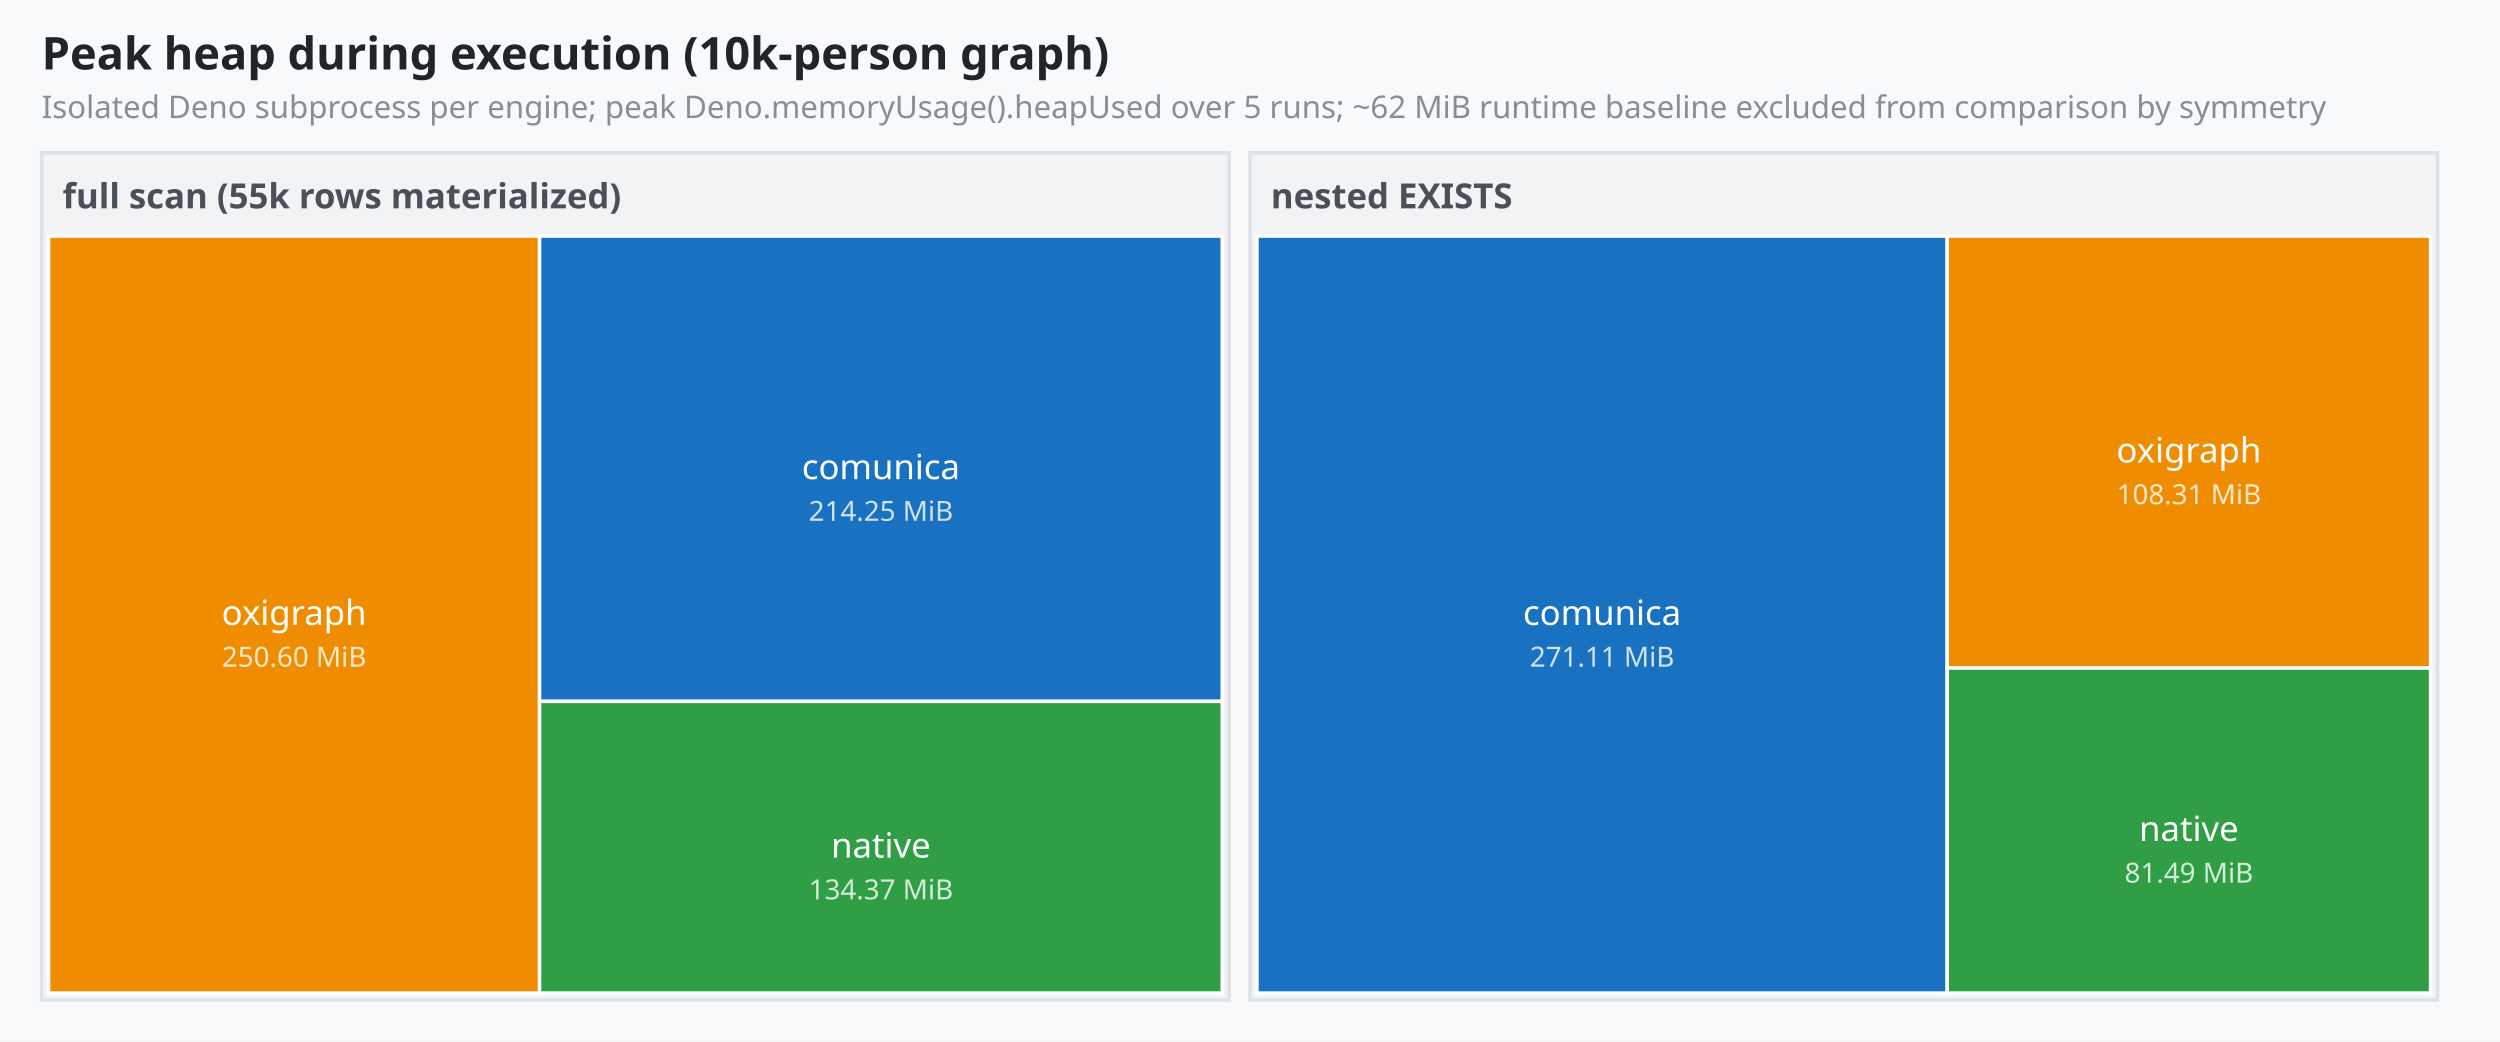
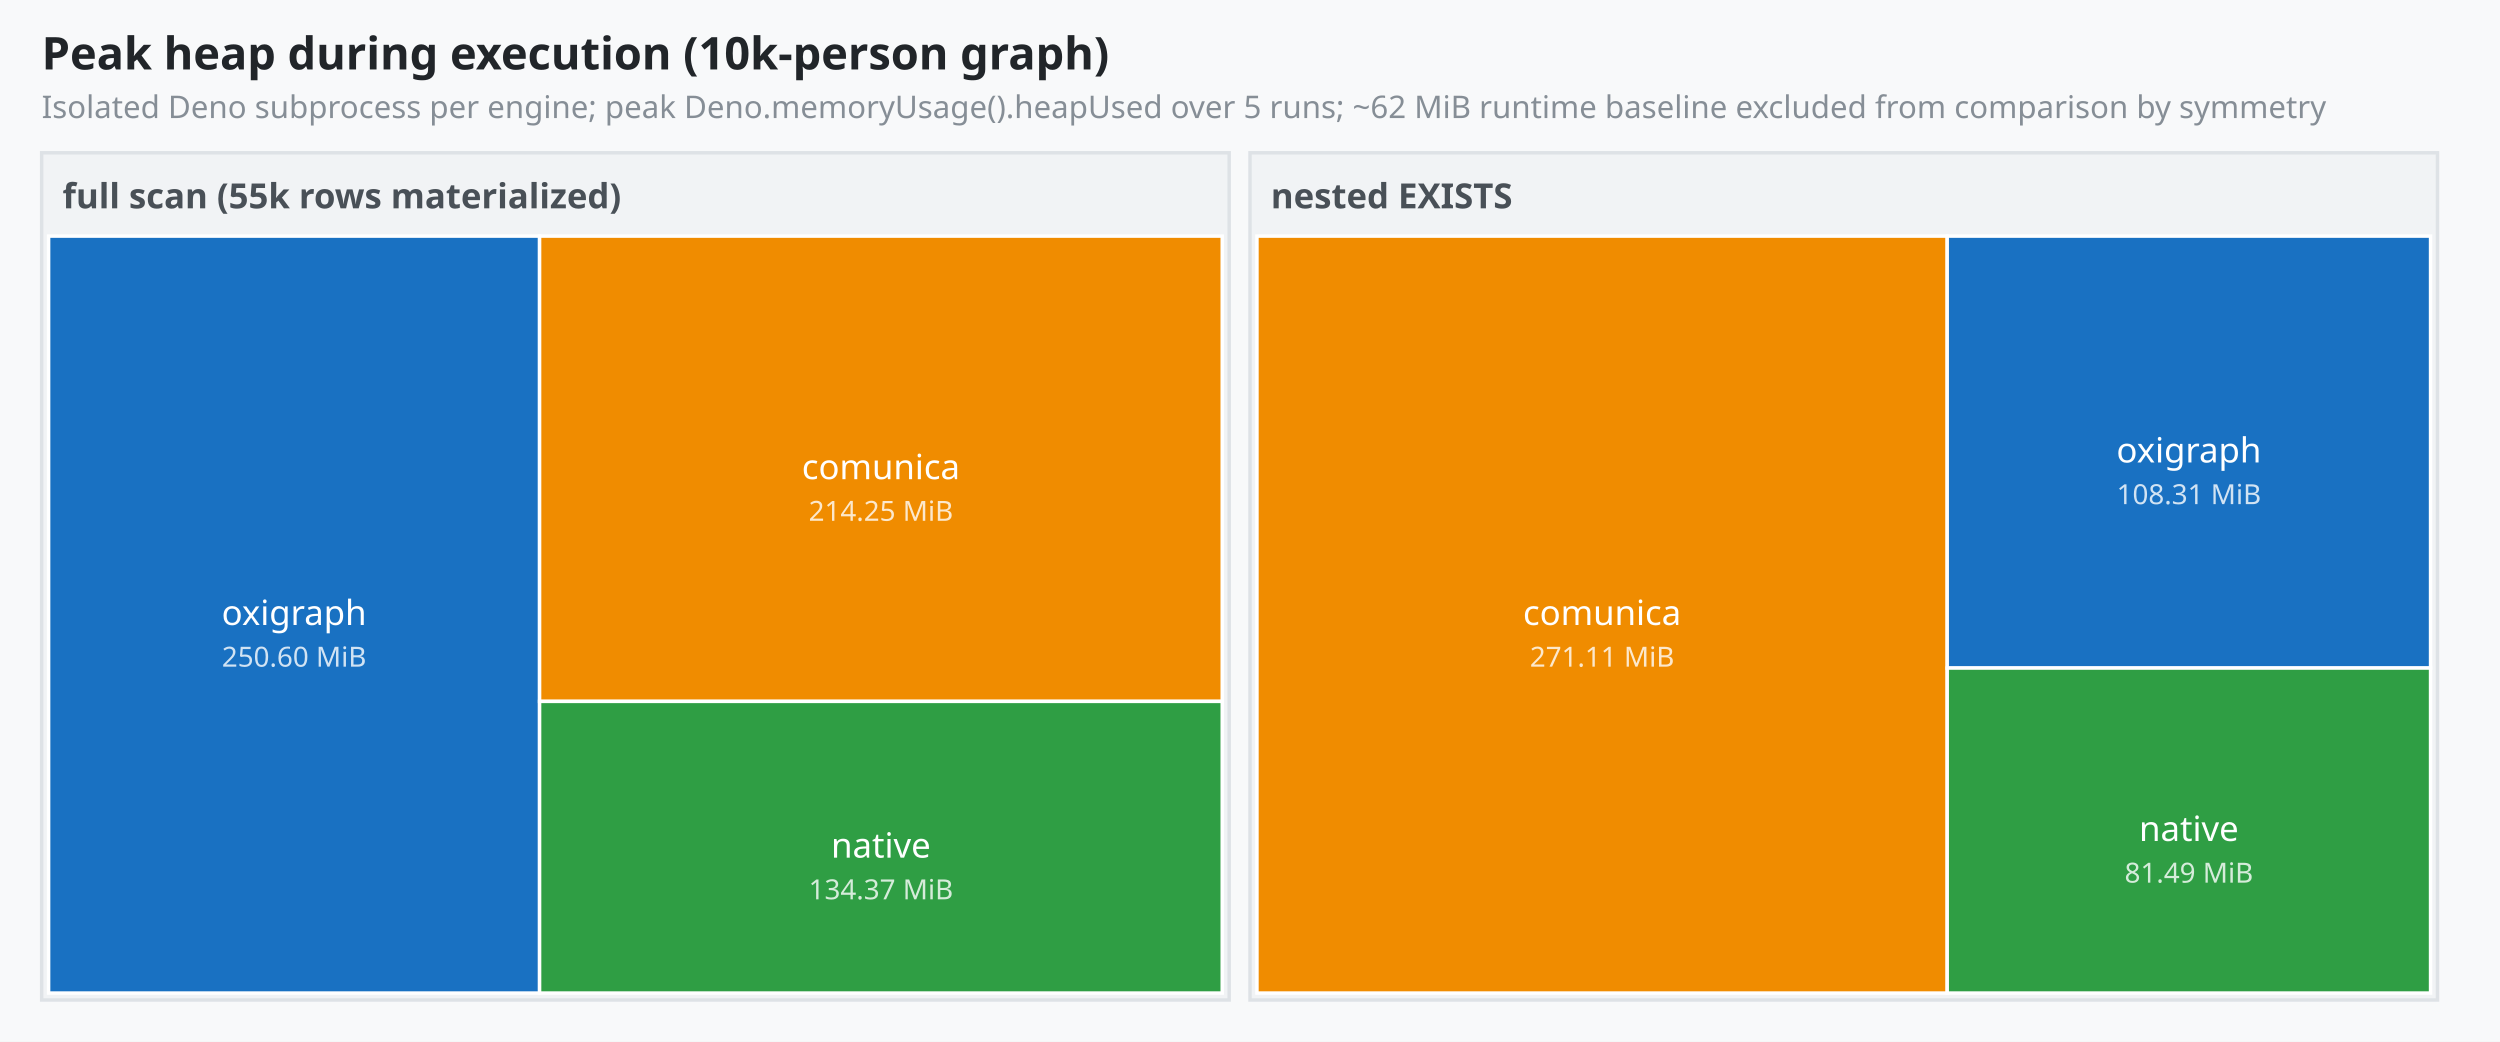
<svg xmlns="http://www.w3.org/2000/svg" viewBox="0 0 720 300" font-family="sans-serif">
  <rect width="720" height="300" fill="#f8f9fa" />
  <text x="12" y="20" font-size="13" font-weight="bold" fill="#212529">Peak heap during execution (10k-person graph)</text>
  <text x="12" y="34" font-size="9" fill="#868e96">Isolated Deno subprocess per engine; peak Deno.memoryUsage().heapUsed over 5 runs; ~62 MiB runtime baseline excluded from comparison by symmetry</text>
  <rect x="12.0" y="44.0" width="342.0" height="244.0" fill="#f1f3f5" stroke="#dee2e6" stroke-width="1" />
  <text x="18.0" y="60.0" font-family="sans-serif" font-size="10" font-weight="bold" fill="#495057">full scan (55k rows materialized)</text>
-   <rect x="14.0" y="68.0" width="141.4" height="218.0" fill="#f08c00" stroke="#ffffff" stroke-width="1" />
+   <rect x="14.0" y="68.0" width="141.4" height="218.0" fill="#1971c2" stroke="#ffffff" stroke-width="1" />
  <text x="84.7" y="180.0" text-anchor="middle" font-family="sans-serif" font-size="10" fill="#fff">oxigraph<tspan x="84.7" dy="12" font-size="8" fill="#ffffffcc">250.60 MiB</tspan>
  </text>
-   <rect x="155.4" y="68.0" width="196.6" height="134.0" fill="#1971c2" stroke="#ffffff" stroke-width="1" />
+   <rect x="155.4" y="68.0" width="196.6" height="134.0" fill="#f08c00" stroke="#ffffff" stroke-width="1" />
  <text x="253.7" y="138.0" text-anchor="middle" font-family="sans-serif" font-size="10" fill="#fff">comunica<tspan x="253.7" dy="12" font-size="8" fill="#ffffffcc">214.25 MiB</tspan>
  </text>
  <rect x="155.4" y="202.0" width="196.6" height="84.0" fill="#2f9e44" stroke="#ffffff" stroke-width="1" />
  <text x="253.7" y="247.0" text-anchor="middle" font-family="sans-serif" font-size="10" fill="#fff">native<tspan x="253.7" dy="12" font-size="8" fill="#ffffffcc">134.37 MiB</tspan>
  </text>
  <rect x="360.0" y="44.0" width="342.0" height="244.0" fill="#f1f3f5" stroke="#dee2e6" stroke-width="1" />
  <text x="366.0" y="60.0" font-family="sans-serif" font-size="10" font-weight="bold" fill="#495057">nested EXISTS</text>
-   <rect x="362.0" y="68.0" width="198.8" height="218.0" fill="#1971c2" stroke="#ffffff" stroke-width="1" />
+   <rect x="362.0" y="68.0" width="198.8" height="218.0" fill="#f08c00" stroke="#ffffff" stroke-width="1" />
  <text x="461.4" y="180.0" text-anchor="middle" font-family="sans-serif" font-size="10" fill="#fff">comunica<tspan x="461.4" dy="12" font-size="8" fill="#ffffffcc">271.11 MiB</tspan>
  </text>
-   <rect x="560.8" y="68.0" width="139.2" height="124.4" fill="#f08c00" stroke="#ffffff" stroke-width="1" />
+   <rect x="560.8" y="68.0" width="139.2" height="124.4" fill="#1971c2" stroke="#ffffff" stroke-width="1" />
  <text x="630.4" y="133.2" text-anchor="middle" font-family="sans-serif" font-size="10" fill="#fff">oxigraph<tspan x="630.4" dy="12" font-size="8" fill="#ffffffcc">108.31 MiB</tspan>
  </text>
  <rect x="560.8" y="192.4" width="139.2" height="93.6" fill="#2f9e44" stroke="#ffffff" stroke-width="1" />
  <text x="630.4" y="242.2" text-anchor="middle" font-family="sans-serif" font-size="10" fill="#fff">native<tspan x="630.4" dy="12" font-size="8" fill="#ffffffcc">81.49 MiB</tspan>
  </text>
</svg>
